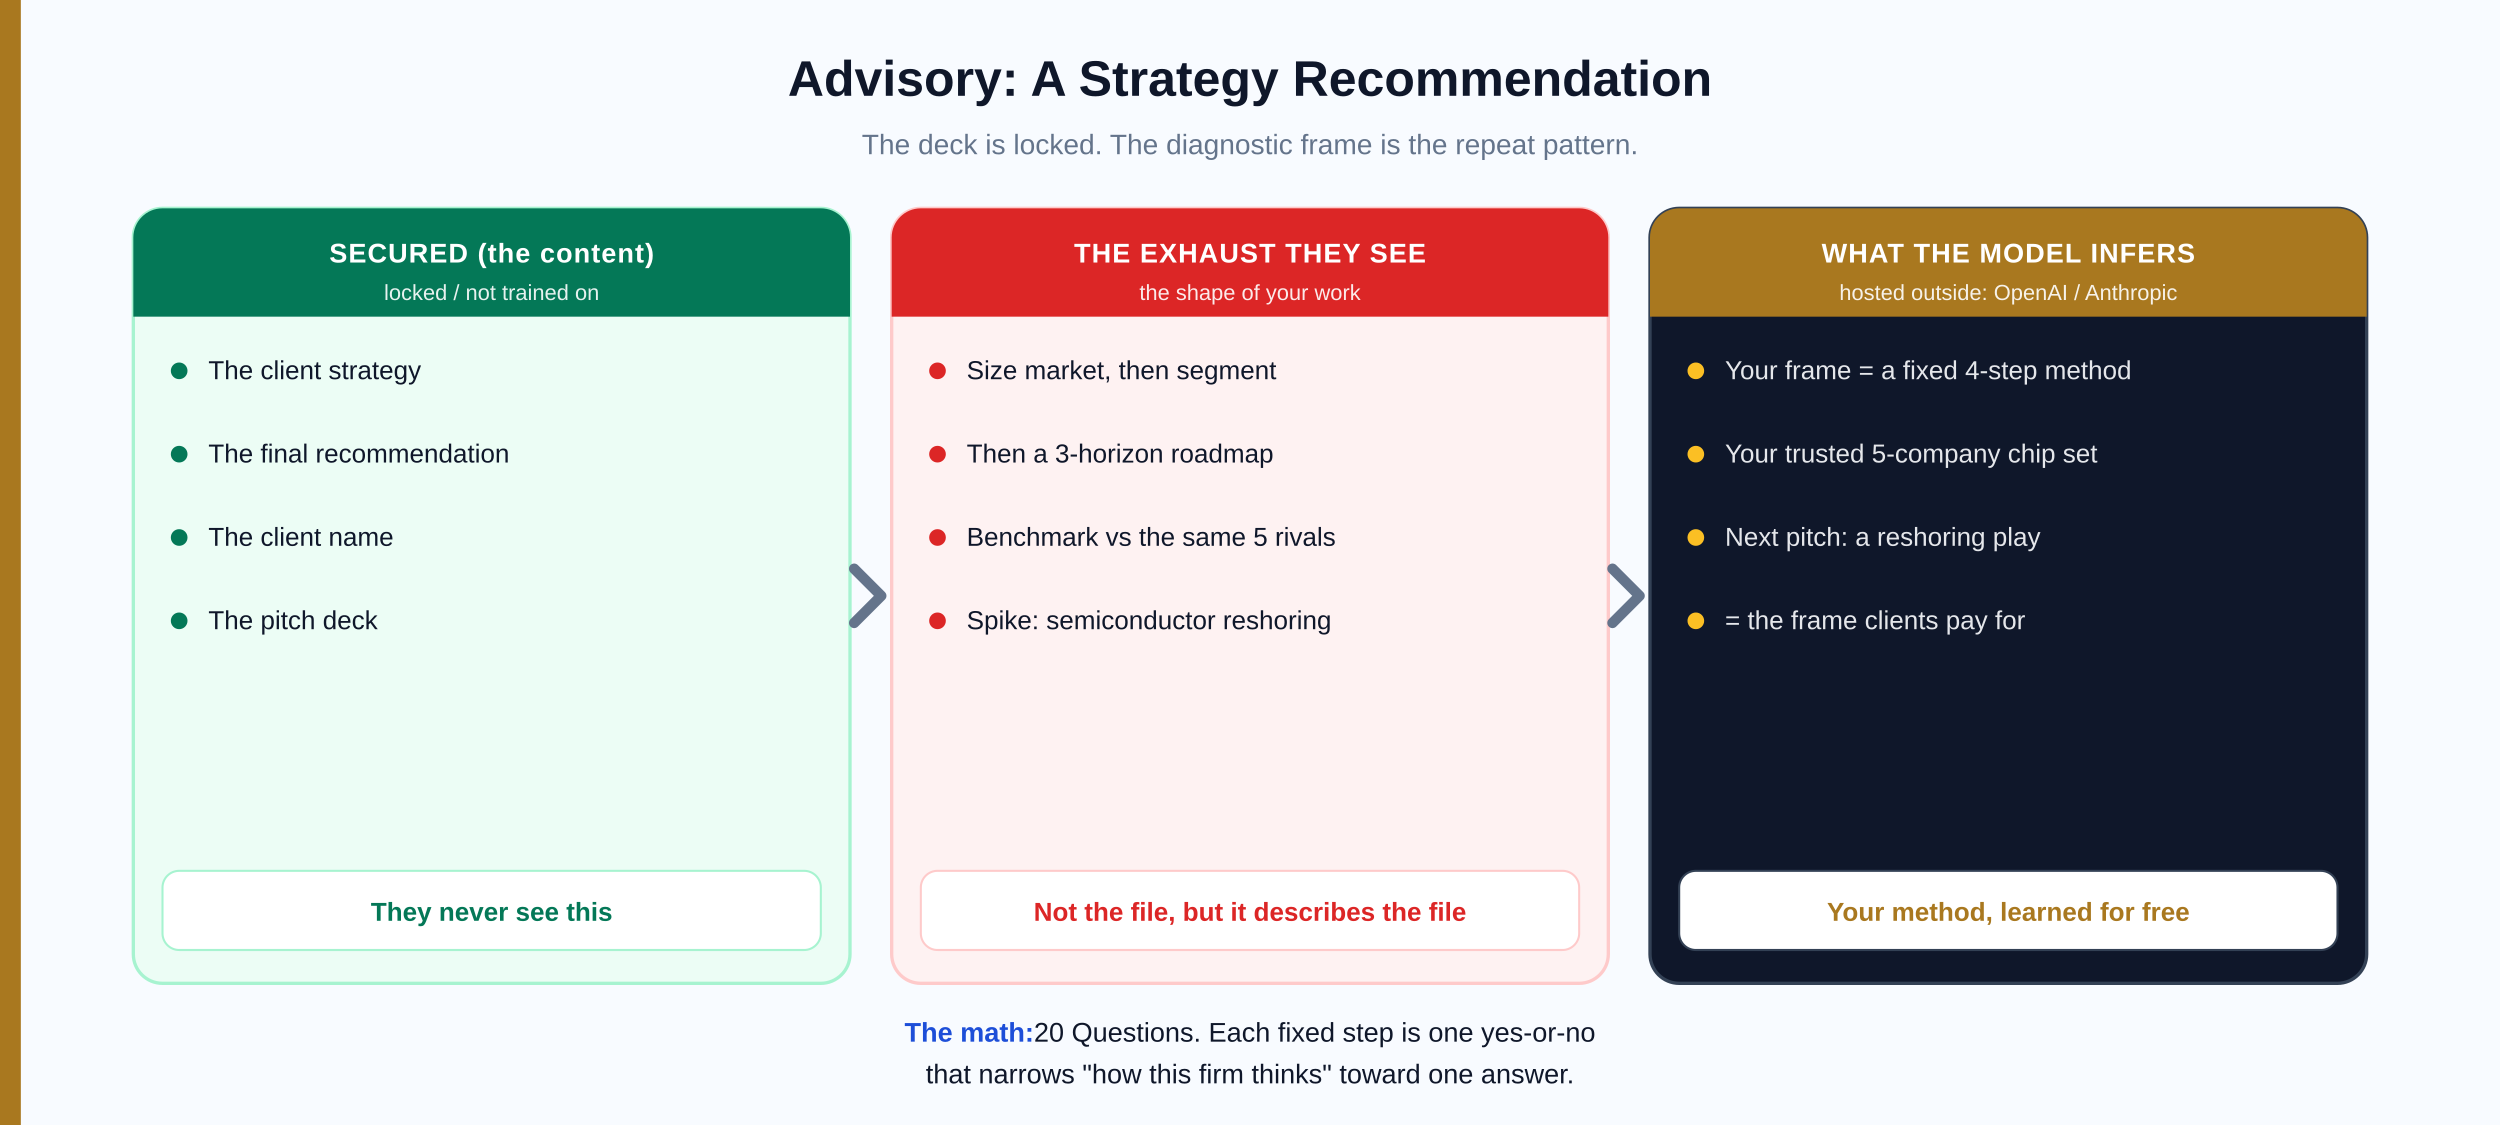
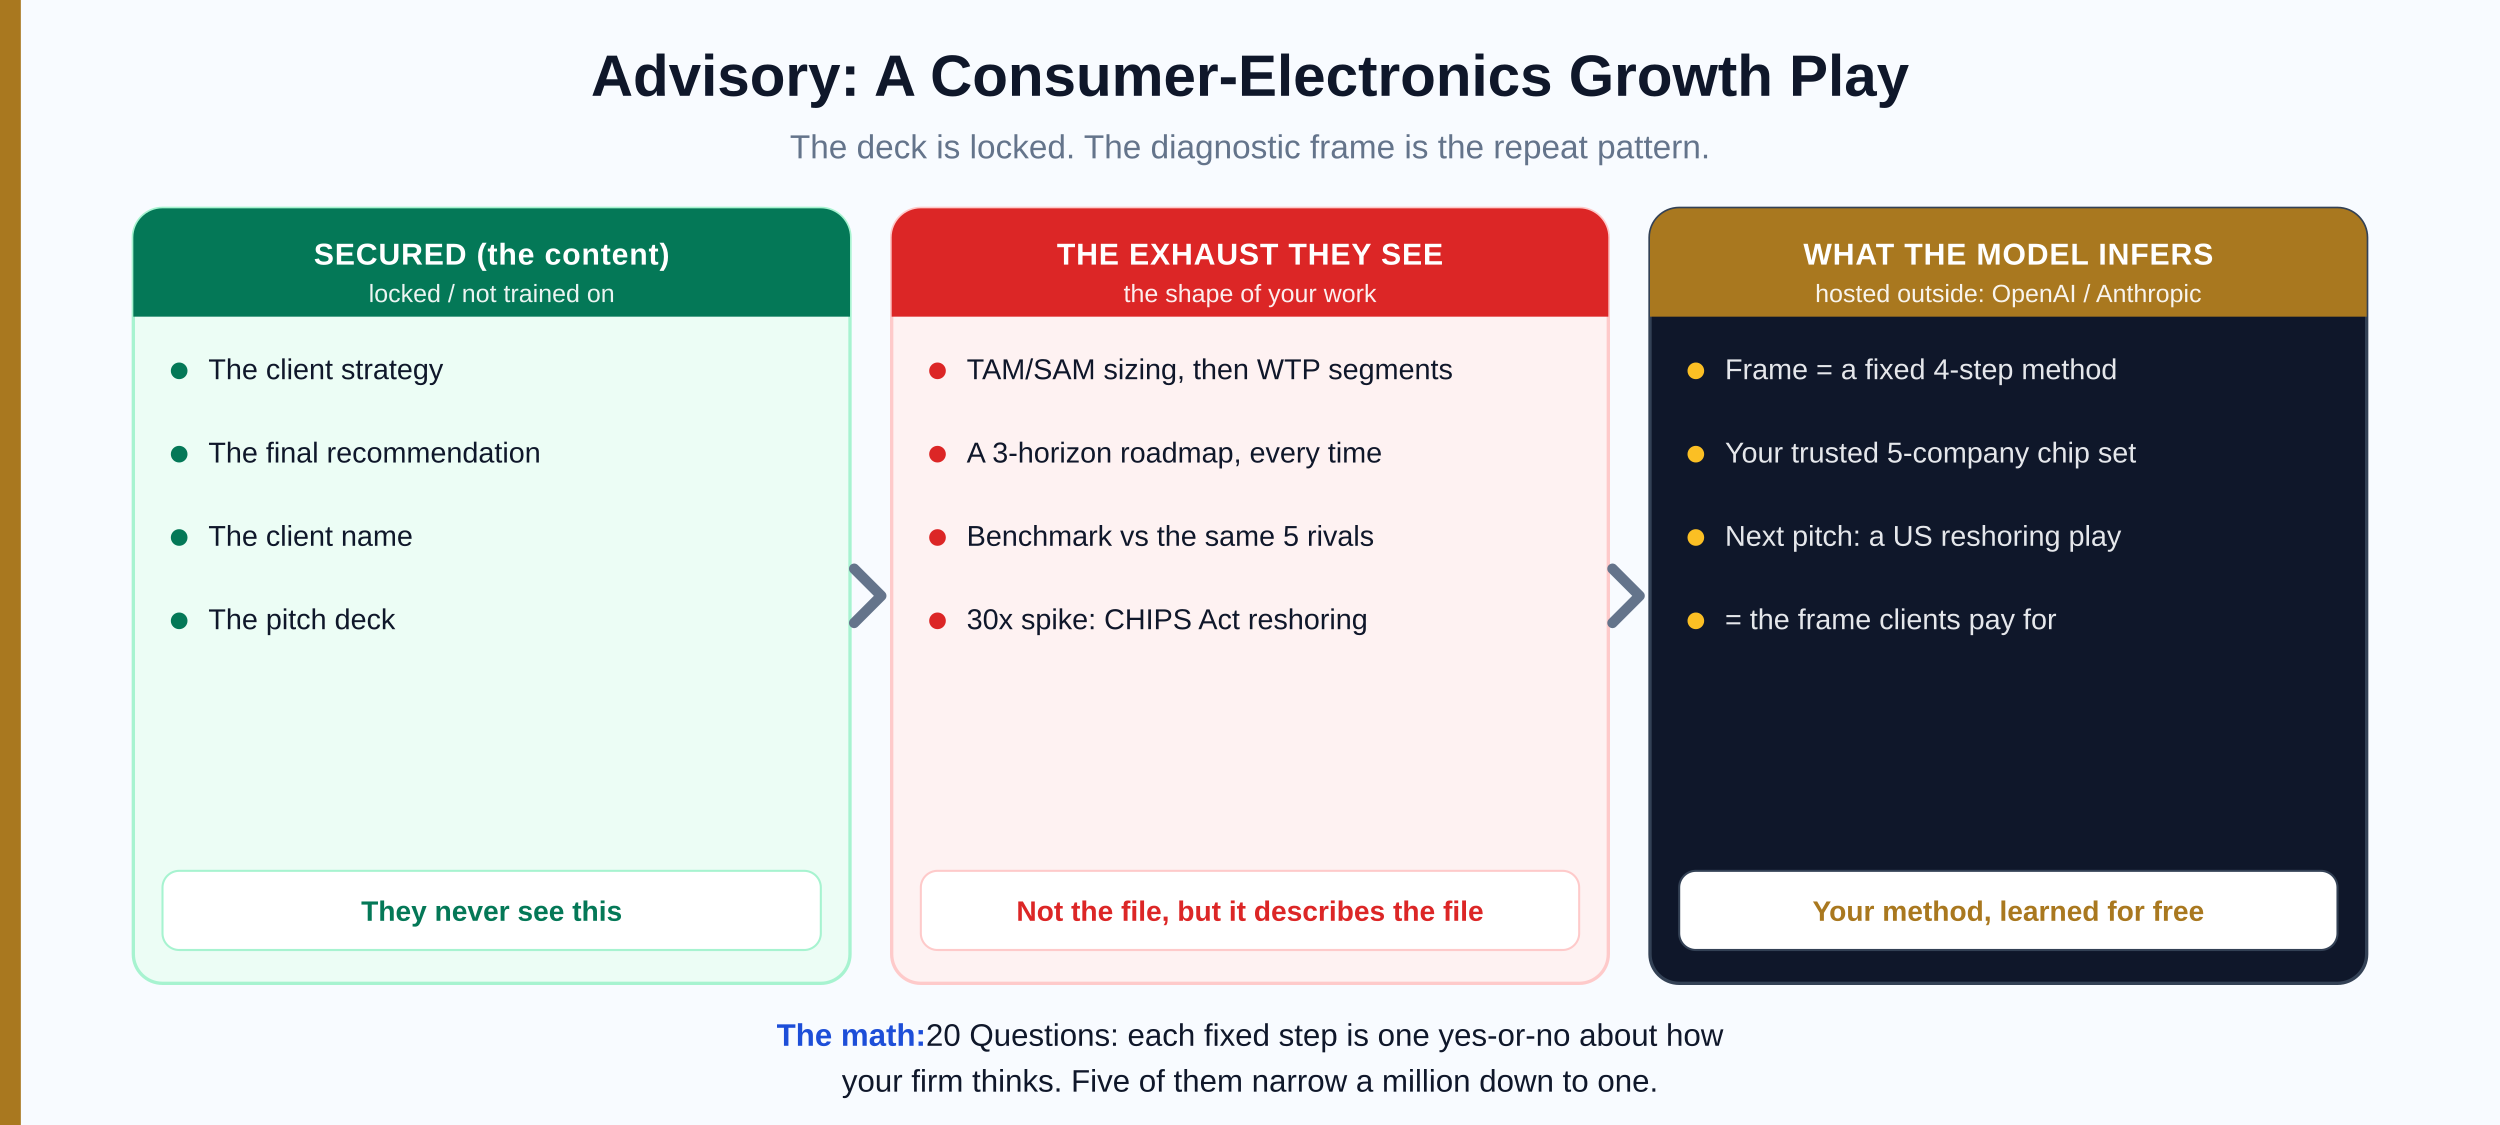
<svg xmlns="http://www.w3.org/2000/svg" viewBox="0 0 1200 540" font-family="Segoe UI, Arial, sans-serif">
  <rect width="1200" height="540" fill="#ffffff" />
  <rect width="1200" height="540" fill="#f8fbff" />
  <rect x="0" y="0" width="10" height="540" fill="#a9781f" />
-   <text x="600" y="46" font-size="24" font-weight="800" fill="#0f172a" text-anchor="middle">Advisory: A Strategy Recommendation</text>
-   <text x="600" y="74" font-size="13.5" fill="#64748b" text-anchor="middle">The deck is locked. The diagnostic frame is the repeat pattern.</text>
+   <text x="600" y="46" font-size="28" font-weight="800" fill="#0f172a" text-anchor="middle">Advisory: A Consumer-Electronics Growth Play</text>
+   <text x="600" y="76" font-size="16" fill="#64748b" text-anchor="middle">The deck is locked. The diagnostic frame is the repeat pattern.</text>
  <rect x="64" y="100" width="344" height="372" rx="14" fill="#ecfdf5" stroke="#a7f3d0" stroke-width="1.6" />
  <path d="M64,114 a14,14 0 0 1 14,-14 h316 a14,14 0 0 1 14,14 v38 h-344 z" fill="#047857" />
-   <text x="236" y="126" font-size="13" font-weight="800" fill="#ffffff" text-anchor="middle" letter-spacing="0.5">SECURED (the content)</text>
-   <text x="236" y="144" font-size="10.5" fill="#ffffff" opacity="0.9" text-anchor="middle">locked / not trained on</text>
+   <text x="236" y="127" font-size="14.5" font-weight="800" fill="#ffffff" text-anchor="middle" letter-spacing="0.4">SECURED (the content)</text>
+   <text x="236" y="145" font-size="12" fill="#ffffff" opacity="0.92" text-anchor="middle">locked / not trained on</text>
  <circle cx="86" cy="178" r="4" fill="#047857" />
-   <text x="100" y="182" font-size="12.5" fill="#0f172a">The client strategy</text>
+   <text x="100" y="182" font-size="13.8" fill="#0f172a">The client strategy</text>
  <circle cx="86" cy="218" r="4" fill="#047857" />
-   <text x="100" y="222" font-size="12.5" fill="#0f172a">The final recommendation</text>
+   <text x="100" y="222" font-size="13.8" fill="#0f172a">The final recommendation</text>
  <circle cx="86" cy="258" r="4" fill="#047857" />
-   <text x="100" y="262" font-size="12.5" fill="#0f172a">The client name</text>
+   <text x="100" y="262" font-size="13.8" fill="#0f172a">The client name</text>
  <circle cx="86" cy="298" r="4" fill="#047857" />
-   <text x="100" y="302" font-size="12.5" fill="#0f172a">The pitch deck</text>
+   <text x="100" y="302" font-size="13.8" fill="#0f172a">The pitch deck</text>
  <rect x="78" y="418" width="316" height="38" rx="8" fill="#ffffff" stroke="#a7f3d0" />
-   <text x="236" y="442" font-size="12.5" font-weight="800" fill="#047857" text-anchor="middle">They never see this</text>
+   <text x="236" y="442" font-size="13.5" font-weight="800" fill="#047857" text-anchor="middle">They never see this</text>
  <rect x="428" y="100" width="344" height="372" rx="14" fill="#fef2f2" stroke="#fecaca" stroke-width="1.6" />
  <path d="M428,114 a14,14 0 0 1 14,-14 h316 a14,14 0 0 1 14,14 v38 h-344 z" fill="#dc2626" />
-   <text x="600" y="126" font-size="13" font-weight="800" fill="#ffffff" text-anchor="middle" letter-spacing="0.5">THE EXHAUST THEY SEE</text>
-   <text x="600" y="144" font-size="10.5" fill="#ffffff" opacity="0.9" text-anchor="middle">the shape of your work</text>
+   <text x="600" y="127" font-size="14.5" font-weight="800" fill="#ffffff" text-anchor="middle" letter-spacing="0.4">THE EXHAUST THEY SEE</text>
+   <text x="600" y="145" font-size="12" fill="#ffffff" opacity="0.92" text-anchor="middle">the shape of your work</text>
  <circle cx="450" cy="178" r="4" fill="#dc2626" />
-   <text x="464" y="182" font-size="12.5" fill="#0f172a">Size market, then segment</text>
+   <text x="464" y="182" font-size="13.8" fill="#0f172a">TAM/SAM sizing, then WTP segments</text>
  <circle cx="450" cy="218" r="4" fill="#dc2626" />
-   <text x="464" y="222" font-size="12.5" fill="#0f172a">Then a 3-horizon roadmap</text>
+   <text x="464" y="222" font-size="13.8" fill="#0f172a">A 3-horizon roadmap, every time</text>
  <circle cx="450" cy="258" r="4" fill="#dc2626" />
-   <text x="464" y="262" font-size="12.5" fill="#0f172a">Benchmark vs the same 5 rivals</text>
+   <text x="464" y="262" font-size="13.8" fill="#0f172a">Benchmark vs the same 5 rivals</text>
  <circle cx="450" cy="298" r="4" fill="#dc2626" />
-   <text x="464" y="302" font-size="12.5" fill="#0f172a">Spike: semiconductor reshoring</text>
+   <text x="464" y="302" font-size="13.8" fill="#0f172a">30x spike: CHIPS Act reshoring</text>
  <rect x="442" y="418" width="316" height="38" rx="8" fill="#ffffff" stroke="#fecaca" />
-   <text x="600" y="442" font-size="12.5" font-weight="800" fill="#dc2626" text-anchor="middle">Not the file, but it describes the file</text>
+   <text x="600" y="442" font-size="13.5" font-weight="800" fill="#dc2626" text-anchor="middle">Not the file, but it describes the file</text>
  <rect x="792" y="100" width="344" height="372" rx="14" fill="#0f172a" stroke="#334155" stroke-width="1.6" />
  <path d="M792,114 a14,14 0 0 1 14,-14 h316 a14,14 0 0 1 14,14 v38 h-344 z" fill="#a9781f" />
-   <text x="964" y="126" font-size="13" font-weight="800" fill="#ffffff" text-anchor="middle" letter-spacing="0.5">WHAT THE MODEL INFERS</text>
-   <text x="964" y="144" font-size="10.5" fill="#ffffff" opacity="0.9" text-anchor="middle">hosted outside: OpenAI / Anthropic</text>
+   <text x="964" y="127" font-size="14.5" font-weight="800" fill="#ffffff" text-anchor="middle" letter-spacing="0.4">WHAT THE MODEL INFERS</text>
+   <text x="964" y="145" font-size="12" fill="#ffffff" opacity="0.92" text-anchor="middle">hosted outside: OpenAI / Anthropic</text>
  <circle cx="814" cy="178" r="4" fill="#fbbf24" />
-   <text x="828" y="182" font-size="12.5" fill="#e5e7eb">Your frame = a fixed 4-step method</text>
+   <text x="828" y="182" font-size="13.8" fill="#e5e7eb">Frame = a fixed 4-step method</text>
  <circle cx="814" cy="218" r="4" fill="#fbbf24" />
-   <text x="828" y="222" font-size="12.5" fill="#e5e7eb">Your trusted 5-company chip set</text>
+   <text x="828" y="222" font-size="13.8" fill="#e5e7eb">Your trusted 5-company chip set</text>
  <circle cx="814" cy="258" r="4" fill="#fbbf24" />
-   <text x="828" y="262" font-size="12.5" fill="#e5e7eb">Next pitch: a reshoring play</text>
+   <text x="828" y="262" font-size="13.8" fill="#e5e7eb">Next pitch: a US reshoring play</text>
  <circle cx="814" cy="298" r="4" fill="#fbbf24" />
-   <text x="828" y="302" font-size="12.5" fill="#e5e7eb">= the frame clients pay for</text>
+   <text x="828" y="302" font-size="13.8" fill="#e5e7eb">= the frame clients pay for</text>
  <rect x="806" y="418" width="316" height="38" rx="8" fill="#ffffff" stroke="#334155" />
-   <text x="964" y="442" font-size="12.5" font-weight="800" fill="#a9781f" text-anchor="middle">Your method, learned for free</text>
+   <text x="964" y="442" font-size="13.5" font-weight="800" fill="#a9781f" text-anchor="middle">Your method, learned for free</text>
  <path d="M410,273 L423,286 L410,299" fill="none" stroke="#64748b" stroke-width="5" stroke-linecap="round" stroke-linejoin="round" />
  <path d="M774,273 L787,286 L774,299" fill="none" stroke="#64748b" stroke-width="5" stroke-linecap="round" stroke-linejoin="round" />
-   <text x="600" y="500" font-size="13" fill="#0f172a" text-anchor="middle">
-     <tspan font-weight="800" fill="#1d4ed8">The math: </tspan>20 Questions. Each fixed step is one yes-or-no</text>
-   <text x="600" y="520" font-size="13" fill="#0f172a" text-anchor="middle">
-     <tspan font-weight="800" fill="#1d4ed8" />that narrows "how this firm thinks" toward one answer.</text>
+   <text x="600" y="502" font-size="15" fill="#0f172a" text-anchor="middle">
+     <tspan font-weight="800" fill="#1d4ed8">The math: </tspan>20 Questions: each fixed step is one yes-or-no about how</text>
+   <text x="600" y="524" font-size="15" fill="#0f172a" text-anchor="middle">
+     <tspan font-weight="800" fill="#1d4ed8" />your firm thinks. Five of them narrow a million down to one.</text>
</svg>
